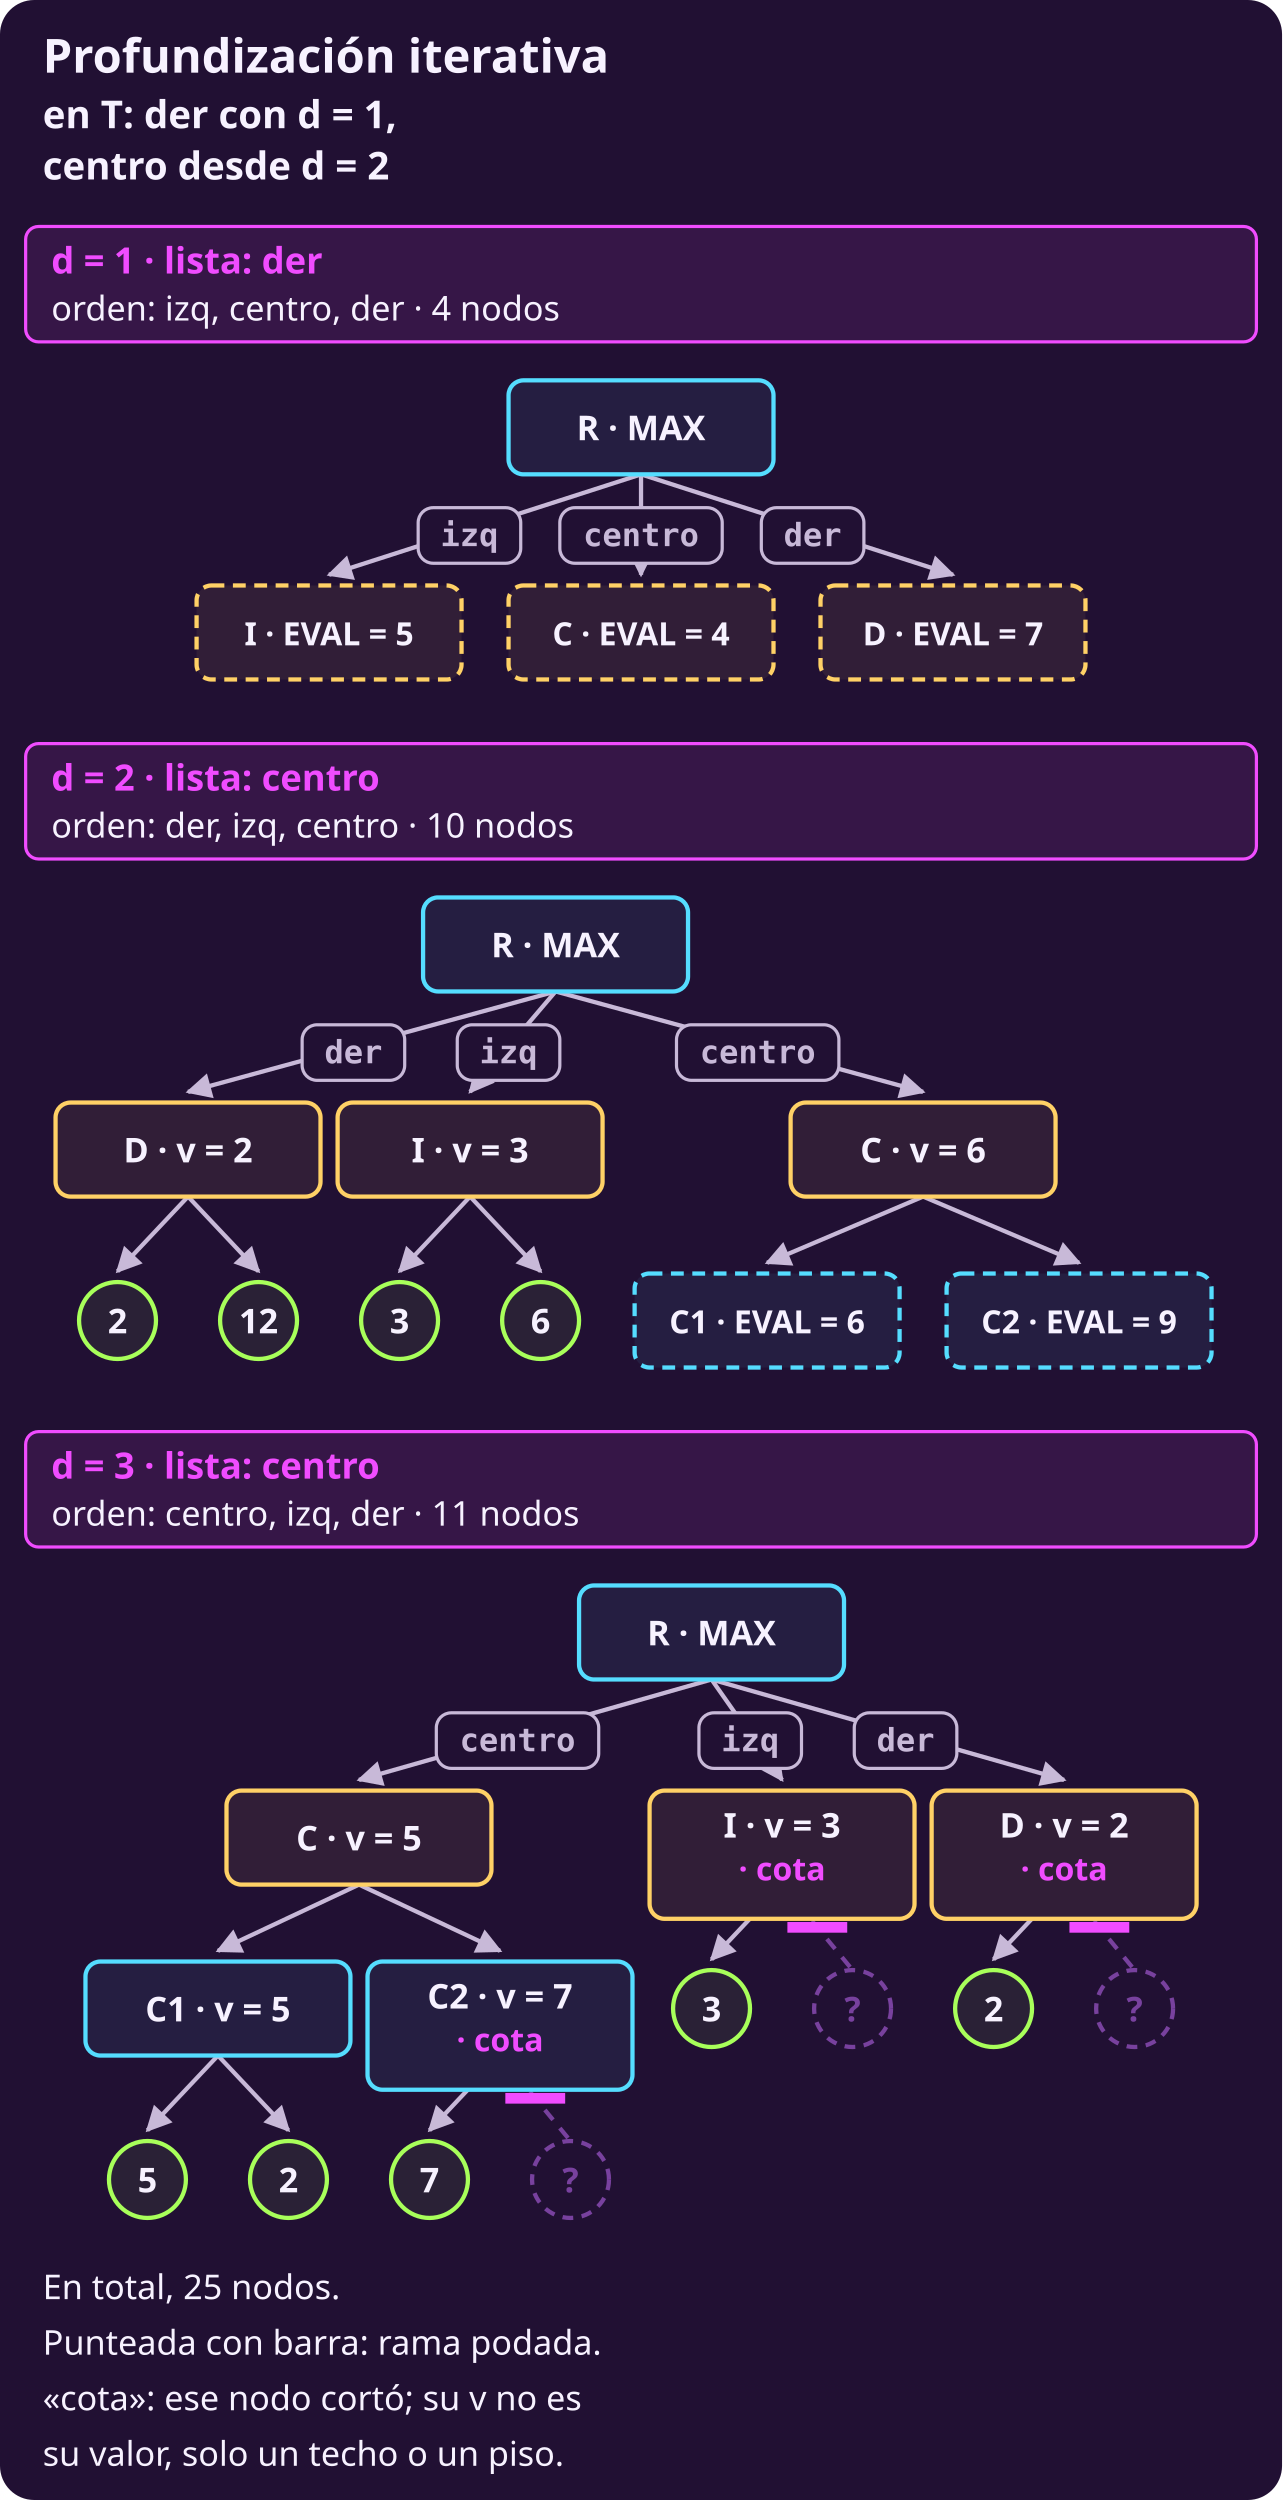
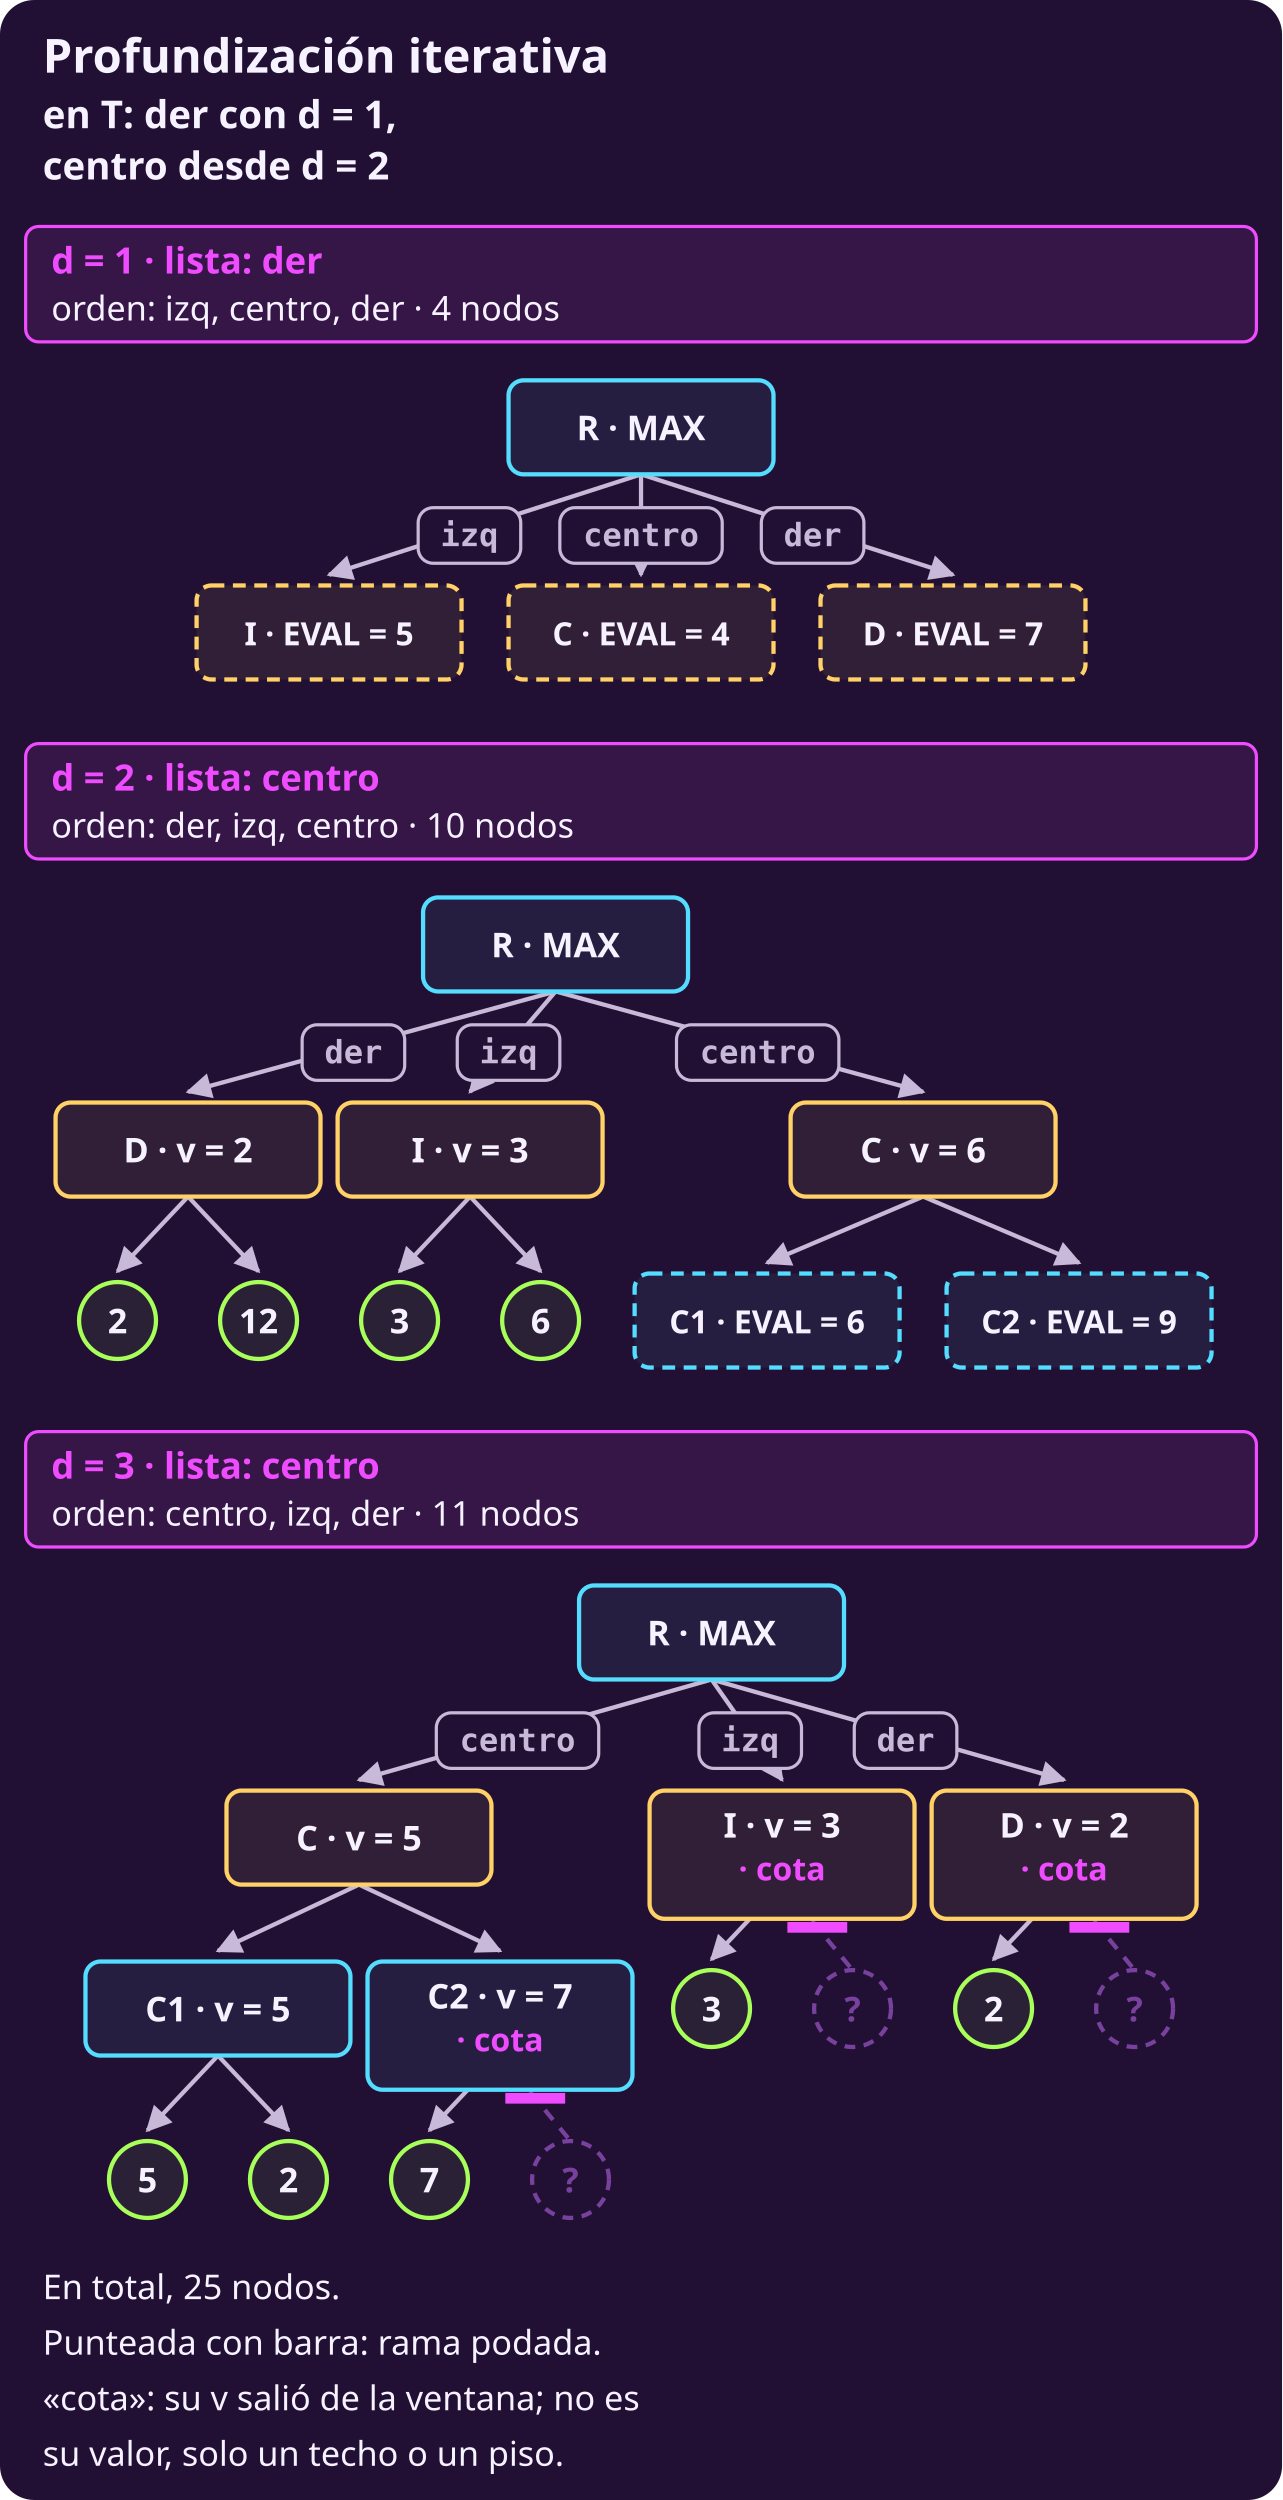
<svg xmlns="http://www.w3.org/2000/svg" width="600" height="1170" viewBox="0 0 600 1170" role="img" aria-label="Tres búsquedas de alfa-beta con corte sobre el árbol T, una debajo de otra, cada una con la jugada que dejó lista la anterior primero en la raíz. d = 1: la raíz mira izq, centro, der; 4 nodos; ningún corte; deja lista der (7). d = 2: la raíz mira der, izq, centro; 10 nodos; ningún corte; deja lista centro (6). d = 3: la raíz mira centro, izq, der; 11 nodos; corte beta en C2, corte alfa en I, corte alfa en D; I, C2, D devuelven una cota, no su valor; deja lista centro (5). En total, 25 nodos.">
  <rect x="0" y="0" width="600" height="1170" rx="16" fill="#211033" />
  <defs>
    <marker id="p" viewBox="0 0 10 10" refX="9" refY="5" markerWidth="6" markerHeight="6" orient="auto-start-reverse">
      <path d="M 0 0 L 10 5 L 0 10 z" fill="#f04cff" />
    </marker>
    <marker id="s" viewBox="0 0 10 10" refX="9" refY="5" markerWidth="6" markerHeight="6" orient="auto-start-reverse">
      <path d="M 0 0 L 10 5 L 0 10 z" fill="#c8b9d8" />
    </marker>
  </defs>
  <text x="20" y="34" fill="#f7f2ff" font-family="system-ui, sans-serif" font-size="22" font-weight="700" text-anchor="start">Profundización iterativa</text>
  <text x="20" y="60" fill="#f7f2ff" font-family="system-ui, sans-serif" font-size="18" font-weight="700" text-anchor="start">en T: der con d = 1,</text>
  <text x="20" y="84" fill="#f7f2ff" font-family="system-ui, sans-serif" font-size="18" font-weight="700" text-anchor="start">centro desde d = 2</text>
  <rect x="12" y="106" width="576" height="54" rx="6" fill="#361647" stroke="#f04cff" stroke-width="1.5" />
  <text x="24" y="128" fill="#f04cff" font-family="system-ui, sans-serif" font-size="17" font-weight="700" text-anchor="start">d = 1 · lista: der</text>
  <text x="24" y="150" fill="#f7f2ff" font-family="system-ui, sans-serif" font-size="16" font-weight="normal" text-anchor="start">orden: izq, centro, der · 4 nodos</text>
  <line x1="300.0" y1="222.0" x2="154.0" y2="269.0" stroke="#c8b9d8" stroke-width="2" marker-end="url(#s)" />
  <rect x="195.7" y="237.6" width="48" height="26" rx="7" fill="#211033" stroke="#c8b9d8" stroke-width="1.5" />
  <text x="219.7" y="255.6" fill="#c8b9d8" font-family="ui-monospace, SFMono-Regular, Menlo, monospace" font-size="15" font-weight="700" text-anchor="middle">izq</text>
  <line x1="300.0" y1="222.0" x2="300.0" y2="269.0" stroke="#c8b9d8" stroke-width="2" marker-end="url(#s)" />
  <rect x="262.0" y="237.6" width="76" height="26" rx="7" fill="#211033" stroke="#c8b9d8" stroke-width="1.5" />
  <text x="300.0" y="255.6" fill="#c8b9d8" font-family="ui-monospace, SFMono-Regular, Menlo, monospace" font-size="15" font-weight="700" text-anchor="middle">centro</text>
  <line x1="300.0" y1="222.0" x2="446.0" y2="269.0" stroke="#c8b9d8" stroke-width="2" marker-end="url(#s)" />
  <rect x="356.3" y="237.6" width="48" height="26" rx="7" fill="#211033" stroke="#c8b9d8" stroke-width="1.5" />
  <text x="380.3" y="255.6" fill="#c8b9d8" font-family="ui-monospace, SFMono-Regular, Menlo, monospace" font-size="15" font-weight="700" text-anchor="middle">der</text>
  <rect x="92.0" y="274.0" width="124" height="44" rx="7" fill="#311e37" stroke="#ffd166" stroke-width="2" stroke-dasharray="6 4" />
  <text x="154.0" y="302" fill="#f7f2ff" font-family="system-ui, sans-serif" font-size="15" font-weight="700" text-anchor="middle">I · EVAL = 5</text>
  <rect x="238.0" y="274.0" width="124" height="44" rx="7" fill="#311e37" stroke="#ffd166" stroke-width="2" stroke-dasharray="6 4" />
  <text x="300.0" y="302" fill="#f7f2ff" font-family="system-ui, sans-serif" font-size="15" font-weight="700" text-anchor="middle">C · EVAL = 4</text>
  <rect x="384.0" y="274.0" width="124" height="44" rx="7" fill="#311e37" stroke="#ffd166" stroke-width="2" stroke-dasharray="6 4" />
  <text x="446.0" y="302" fill="#f7f2ff" font-family="system-ui, sans-serif" font-size="15" font-weight="700" text-anchor="middle">D · EVAL = 7</text>
  <rect x="238.0" y="178.0" width="124" height="44" rx="7" fill="#251e41" stroke="#55ddff" stroke-width="2" />
  <text x="300.0" y="206" fill="#f7f2ff" font-family="system-ui, sans-serif" font-size="16" font-weight="700" text-anchor="middle">R · MAX</text>
  <rect x="12" y="348" width="576" height="54" rx="6" fill="#361647" stroke="#f04cff" stroke-width="1.5" />
  <text x="24" y="370" fill="#f04cff" font-family="system-ui, sans-serif" font-size="17" font-weight="700" text-anchor="start">d = 2 · lista: centro</text>
  <text x="24" y="392" fill="#f7f2ff" font-family="system-ui, sans-serif" font-size="16" font-weight="normal" text-anchor="start">orden: der, izq, centro · 10 nodos</text>
  <line x1="88.0" y1="560.0" x2="55.0" y2="595" stroke="#c8b9d8" stroke-width="2" marker-end="url(#s)" />
  <line x1="88.0" y1="560.0" x2="121.0" y2="595" stroke="#c8b9d8" stroke-width="2" marker-end="url(#s)" />
  <line x1="220.0" y1="560.0" x2="187.0" y2="595" stroke="#c8b9d8" stroke-width="2" marker-end="url(#s)" />
  <line x1="220.0" y1="560.0" x2="253.0" y2="595" stroke="#c8b9d8" stroke-width="2" marker-end="url(#s)" />
  <line x1="432.0" y1="560.0" x2="359.0" y2="591.0" stroke="#c8b9d8" stroke-width="2" marker-end="url(#s)" />
  <line x1="432.0" y1="560.0" x2="505.0" y2="591.0" stroke="#c8b9d8" stroke-width="2" marker-end="url(#s)" />
  <line x1="260.0" y1="464.0" x2="88.0" y2="511.0" stroke="#c8b9d8" stroke-width="2" marker-end="url(#s)" />
  <rect x="141.4" y="479.6" width="48" height="26" rx="7" fill="#211033" stroke="#c8b9d8" stroke-width="1.5" />
  <text x="165.4" y="497.6" fill="#c8b9d8" font-family="ui-monospace, SFMono-Regular, Menlo, monospace" font-size="15" font-weight="700" text-anchor="middle">der</text>
  <line x1="260.0" y1="464.0" x2="220.0" y2="511.0" stroke="#c8b9d8" stroke-width="2" marker-end="url(#s)" />
  <rect x="214.0" y="479.6" width="48" height="26" rx="7" fill="#211033" stroke="#c8b9d8" stroke-width="1.5" />
  <text x="238.0" y="497.6" fill="#c8b9d8" font-family="ui-monospace, SFMono-Regular, Menlo, monospace" font-size="15" font-weight="700" text-anchor="middle">izq</text>
  <line x1="260.0" y1="464.0" x2="432.0" y2="511.0" stroke="#c8b9d8" stroke-width="2" marker-end="url(#s)" />
  <rect x="316.6" y="479.6" width="76" height="26" rx="7" fill="#211033" stroke="#c8b9d8" stroke-width="1.5" />
  <text x="354.6" y="497.6" fill="#c8b9d8" font-family="ui-monospace, SFMono-Regular, Menlo, monospace" font-size="15" font-weight="700" text-anchor="middle">centro</text>
  <circle cx="55.0" cy="618" r="18" fill="#2a2136" stroke="#a8ff5a" stroke-width="2" />
  <text x="55.0" y="624" fill="#f7f2ff" font-family="system-ui, sans-serif" font-size="16" font-weight="700" text-anchor="middle">2</text>
  <circle cx="121.0" cy="618" r="18" fill="#2a2136" stroke="#a8ff5a" stroke-width="2" />
  <text x="121.0" y="624" fill="#f7f2ff" font-family="system-ui, sans-serif" font-size="16" font-weight="700" text-anchor="middle">12</text>
  <circle cx="187.0" cy="618" r="18" fill="#2a2136" stroke="#a8ff5a" stroke-width="2" />
  <text x="187.0" y="624" fill="#f7f2ff" font-family="system-ui, sans-serif" font-size="16" font-weight="700" text-anchor="middle">3</text>
  <circle cx="253.0" cy="618" r="18" fill="#2a2136" stroke="#a8ff5a" stroke-width="2" />
  <text x="253.0" y="624" fill="#f7f2ff" font-family="system-ui, sans-serif" font-size="16" font-weight="700" text-anchor="middle">6</text>
  <rect x="297.0" y="596.0" width="124" height="44" rx="7" fill="#251e41" stroke="#55ddff" stroke-width="2" stroke-dasharray="6 4" />
  <text x="359.0" y="624" fill="#f7f2ff" font-family="system-ui, sans-serif" font-size="15" font-weight="700" text-anchor="middle">C1 · EVAL = 6</text>
  <rect x="443.0" y="596.0" width="124" height="44" rx="7" fill="#251e41" stroke="#55ddff" stroke-width="2" stroke-dasharray="6 4" />
  <text x="505.0" y="624" fill="#f7f2ff" font-family="system-ui, sans-serif" font-size="15" font-weight="700" text-anchor="middle">C2 · EVAL = 9</text>
  <rect x="26.0" y="516.0" width="124" height="44" rx="7" fill="#311e37" stroke="#ffd166" stroke-width="2" />
  <text x="88.0" y="544" fill="#f7f2ff" font-family="system-ui, sans-serif" font-size="16" font-weight="700" text-anchor="middle">D · v = 2</text>
  <rect x="158.0" y="516.0" width="124" height="44" rx="7" fill="#311e37" stroke="#ffd166" stroke-width="2" />
  <text x="220.0" y="544" fill="#f7f2ff" font-family="system-ui, sans-serif" font-size="16" font-weight="700" text-anchor="middle">I · v = 3</text>
  <rect x="370.0" y="516.0" width="124" height="44" rx="7" fill="#311e37" stroke="#ffd166" stroke-width="2" />
  <text x="432.0" y="544" fill="#f7f2ff" font-family="system-ui, sans-serif" font-size="16" font-weight="700" text-anchor="middle">C · v = 6</text>
  <rect x="198.0" y="420.0" width="124" height="44" rx="7" fill="#251e41" stroke="#55ddff" stroke-width="2" />
  <text x="260.0" y="448" fill="#f7f2ff" font-family="system-ui, sans-serif" font-size="16" font-weight="700" text-anchor="middle">R · MAX</text>
  <rect x="12" y="670" width="576" height="54" rx="6" fill="#361647" stroke="#f04cff" stroke-width="1.5" />
  <text x="24" y="692" fill="#f04cff" font-family="system-ui, sans-serif" font-size="17" font-weight="700" text-anchor="start">d = 3 · lista: centro</text>
  <text x="24" y="714" fill="#f7f2ff" font-family="system-ui, sans-serif" font-size="16" font-weight="normal" text-anchor="start">orden: centro, izq, der · 11 nodos</text>
  <line x1="102.0" y1="962.0" x2="69.0" y2="997" stroke="#c8b9d8" stroke-width="2" marker-end="url(#s)" />
  <line x1="102.0" y1="962.0" x2="135.0" y2="997" stroke="#c8b9d8" stroke-width="2" marker-end="url(#s)" />
  <line x1="234.0" y1="962.0" x2="201.0" y2="997" stroke="#c8b9d8" stroke-width="2" marker-end="url(#s)" />
  <line x1="234.0" y1="962.0" x2="267.0" y2="1002" stroke="#78419e" stroke-width="2" stroke-dasharray="6 5" />
  <line x1="236.5" y1="982.0" x2="264.5" y2="982.0" stroke="#f04cff" stroke-width="5" />
  <line x1="366.0" y1="882.0" x2="333.0" y2="917" stroke="#c8b9d8" stroke-width="2" marker-end="url(#s)" />
  <line x1="366.0" y1="882.0" x2="399.0" y2="922" stroke="#78419e" stroke-width="2" stroke-dasharray="6 5" />
  <line x1="368.5" y1="902.0" x2="396.5" y2="902.0" stroke="#f04cff" stroke-width="5" />
  <line x1="498.0" y1="882.0" x2="465.0" y2="917" stroke="#c8b9d8" stroke-width="2" marker-end="url(#s)" />
  <line x1="498.0" y1="882.0" x2="531.0" y2="922" stroke="#78419e" stroke-width="2" stroke-dasharray="6 5" />
  <line x1="500.5" y1="902.0" x2="528.5" y2="902.0" stroke="#f04cff" stroke-width="5" />
  <line x1="168.0" y1="882.0" x2="102.0" y2="913.0" stroke="#c8b9d8" stroke-width="2" marker-end="url(#s)" />
  <line x1="168.0" y1="882.0" x2="234.0" y2="913.0" stroke="#c8b9d8" stroke-width="2" marker-end="url(#s)" />
  <line x1="333.0" y1="786.0" x2="168.0" y2="833.0" stroke="#c8b9d8" stroke-width="2" marker-end="url(#s)" />
  <rect x="204.2" y="801.6" width="76" height="26" rx="7" fill="#211033" stroke="#c8b9d8" stroke-width="1.5" />
  <text x="242.2" y="819.6" fill="#c8b9d8" font-family="ui-monospace, SFMono-Regular, Menlo, monospace" font-size="15" font-weight="700" text-anchor="middle">centro</text>
  <line x1="333.0" y1="786.0" x2="366.0" y2="833.0" stroke="#c8b9d8" stroke-width="2" marker-end="url(#s)" />
  <rect x="327.1" y="801.6" width="48" height="26" rx="7" fill="#211033" stroke="#c8b9d8" stroke-width="1.5" />
  <text x="351.1" y="819.6" fill="#c8b9d8" font-family="ui-monospace, SFMono-Regular, Menlo, monospace" font-size="15" font-weight="700" text-anchor="middle">izq</text>
  <line x1="333.0" y1="786.0" x2="498.0" y2="833.0" stroke="#c8b9d8" stroke-width="2" marker-end="url(#s)" />
  <rect x="399.8" y="801.6" width="48" height="26" rx="7" fill="#211033" stroke="#c8b9d8" stroke-width="1.5" />
  <text x="423.8" y="819.6" fill="#c8b9d8" font-family="ui-monospace, SFMono-Regular, Menlo, monospace" font-size="15" font-weight="700" text-anchor="middle">der</text>
  <circle cx="69.0" cy="1020" r="18" fill="#2a2136" stroke="#a8ff5a" stroke-width="2" />
  <text x="69.0" y="1026" fill="#f7f2ff" font-family="system-ui, sans-serif" font-size="16" font-weight="700" text-anchor="middle">5</text>
  <circle cx="135.0" cy="1020" r="18" fill="#2a2136" stroke="#a8ff5a" stroke-width="2" />
  <text x="135.0" y="1026" fill="#f7f2ff" font-family="system-ui, sans-serif" font-size="16" font-weight="700" text-anchor="middle">2</text>
  <circle cx="201.0" cy="1020" r="18" fill="#2a2136" stroke="#a8ff5a" stroke-width="2" />
  <text x="201.0" y="1026" fill="#f7f2ff" font-family="system-ui, sans-serif" font-size="16" font-weight="700" text-anchor="middle">7</text>
  <circle cx="267.0" cy="1020" r="18" fill="#211033" stroke="#78419e" stroke-width="2" stroke-dasharray="5 4" />
  <text x="267.0" y="1026" fill="#78419e" font-family="system-ui, sans-serif" font-size="16" font-weight="700" text-anchor="middle">?</text>
  <circle cx="333.0" cy="940" r="18" fill="#2a2136" stroke="#a8ff5a" stroke-width="2" />
  <text x="333.0" y="946" fill="#f7f2ff" font-family="system-ui, sans-serif" font-size="16" font-weight="700" text-anchor="middle">3</text>
  <circle cx="399.0" cy="940" r="18" fill="#211033" stroke="#78419e" stroke-width="2" stroke-dasharray="5 4" />
  <text x="399.0" y="946" fill="#78419e" font-family="system-ui, sans-serif" font-size="16" font-weight="700" text-anchor="middle">?</text>
  <circle cx="465.0" cy="940" r="18" fill="#2a2136" stroke="#a8ff5a" stroke-width="2" />
  <text x="465.0" y="946" fill="#f7f2ff" font-family="system-ui, sans-serif" font-size="16" font-weight="700" text-anchor="middle">2</text>
  <circle cx="531.0" cy="940" r="18" fill="#211033" stroke="#78419e" stroke-width="2" stroke-dasharray="5 4" />
  <text x="531.0" y="946" fill="#78419e" font-family="system-ui, sans-serif" font-size="16" font-weight="700" text-anchor="middle">?</text>
  <rect x="40.0" y="918.0" width="124" height="44" rx="7" fill="#251e41" stroke="#55ddff" stroke-width="2" />
  <text x="102.0" y="946" fill="#f7f2ff" font-family="system-ui, sans-serif" font-size="16" font-weight="700" text-anchor="middle">C1 · v = 5</text>
  <rect x="172.0" y="918.0" width="124" height="60" rx="7" fill="#251e41" stroke="#55ddff" stroke-width="2" />
  <text x="234.0" y="940" fill="#f7f2ff" font-family="system-ui, sans-serif" font-size="16" font-weight="700" text-anchor="middle">C2 · v = 7</text>
  <text x="234.0" y="960" fill="#f04cff" font-family="system-ui, sans-serif" font-size="15" font-weight="700" text-anchor="middle">· cota</text>
  <rect x="106.0" y="838.0" width="124" height="44" rx="7" fill="#311e37" stroke="#ffd166" stroke-width="2" />
  <text x="168.0" y="866" fill="#f7f2ff" font-family="system-ui, sans-serif" font-size="16" font-weight="700" text-anchor="middle">C · v = 5</text>
  <rect x="304.0" y="838.0" width="124" height="60" rx="7" fill="#311e37" stroke="#ffd166" stroke-width="2" />
  <text x="366.0" y="860" fill="#f7f2ff" font-family="system-ui, sans-serif" font-size="16" font-weight="700" text-anchor="middle">I · v = 3</text>
  <text x="366.0" y="880" fill="#f04cff" font-family="system-ui, sans-serif" font-size="15" font-weight="700" text-anchor="middle">· cota</text>
  <rect x="436.0" y="838.0" width="124" height="60" rx="7" fill="#311e37" stroke="#ffd166" stroke-width="2" />
  <text x="498.0" y="860" fill="#f7f2ff" font-family="system-ui, sans-serif" font-size="16" font-weight="700" text-anchor="middle">D · v = 2</text>
  <text x="498.0" y="880" fill="#f04cff" font-family="system-ui, sans-serif" font-size="15" font-weight="700" text-anchor="middle">· cota</text>
  <rect x="271.0" y="742.0" width="124" height="44" rx="7" fill="#251e41" stroke="#55ddff" stroke-width="2" />
  <text x="333.0" y="770" fill="#f7f2ff" font-family="system-ui, sans-serif" font-size="16" font-weight="700" text-anchor="middle">R · MAX</text>
  <text x="20" y="1076" fill="#f7f2ff" font-family="system-ui, sans-serif" font-size="16" font-weight="normal" text-anchor="start">En total, 25 nodos.</text>
  <text x="20" y="1102" fill="#f7f2ff" font-family="system-ui, sans-serif" font-size="16" font-weight="normal" text-anchor="start">Punteada con barra: rama podada.</text>
-   <text x="20" y="1128" fill="#f7f2ff" font-family="system-ui, sans-serif" font-size="16" font-weight="normal" text-anchor="start">«cota»: ese nodo cortó; su v no es</text>
+   <text x="20" y="1128" fill="#f7f2ff" font-family="system-ui, sans-serif" font-size="16" font-weight="normal" text-anchor="start">«cota»: su v salió de la ventana; no es</text>
  <text x="20" y="1154" fill="#f7f2ff" font-family="system-ui, sans-serif" font-size="16" font-weight="normal" text-anchor="start">su valor, solo un techo o un piso.</text>
</svg>
